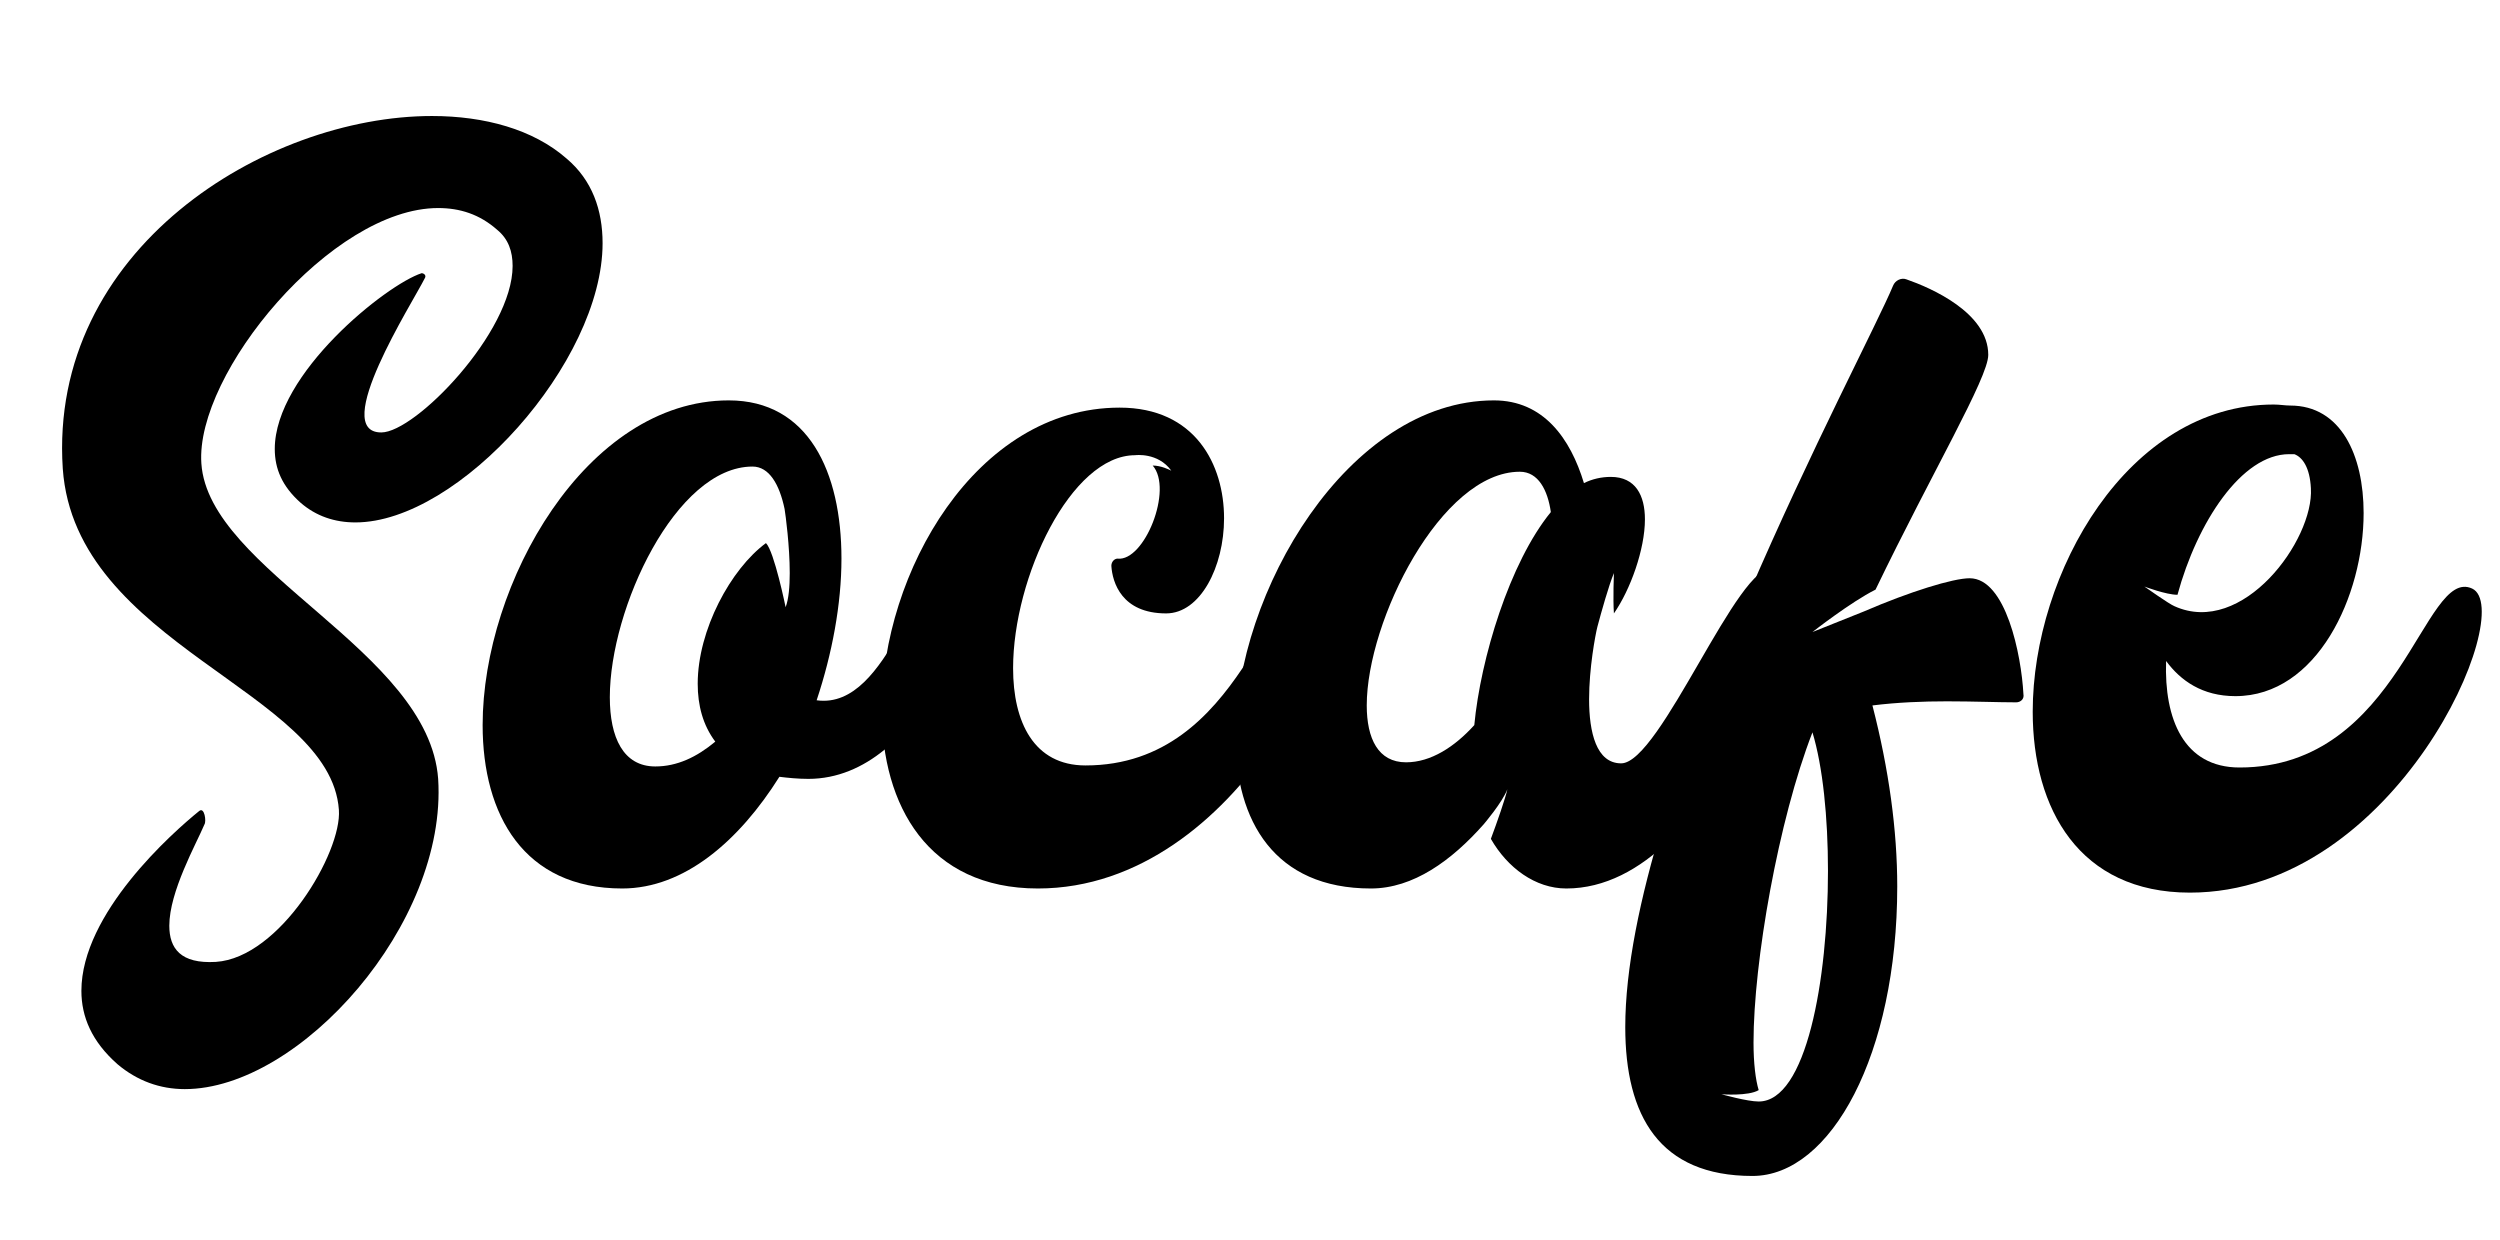
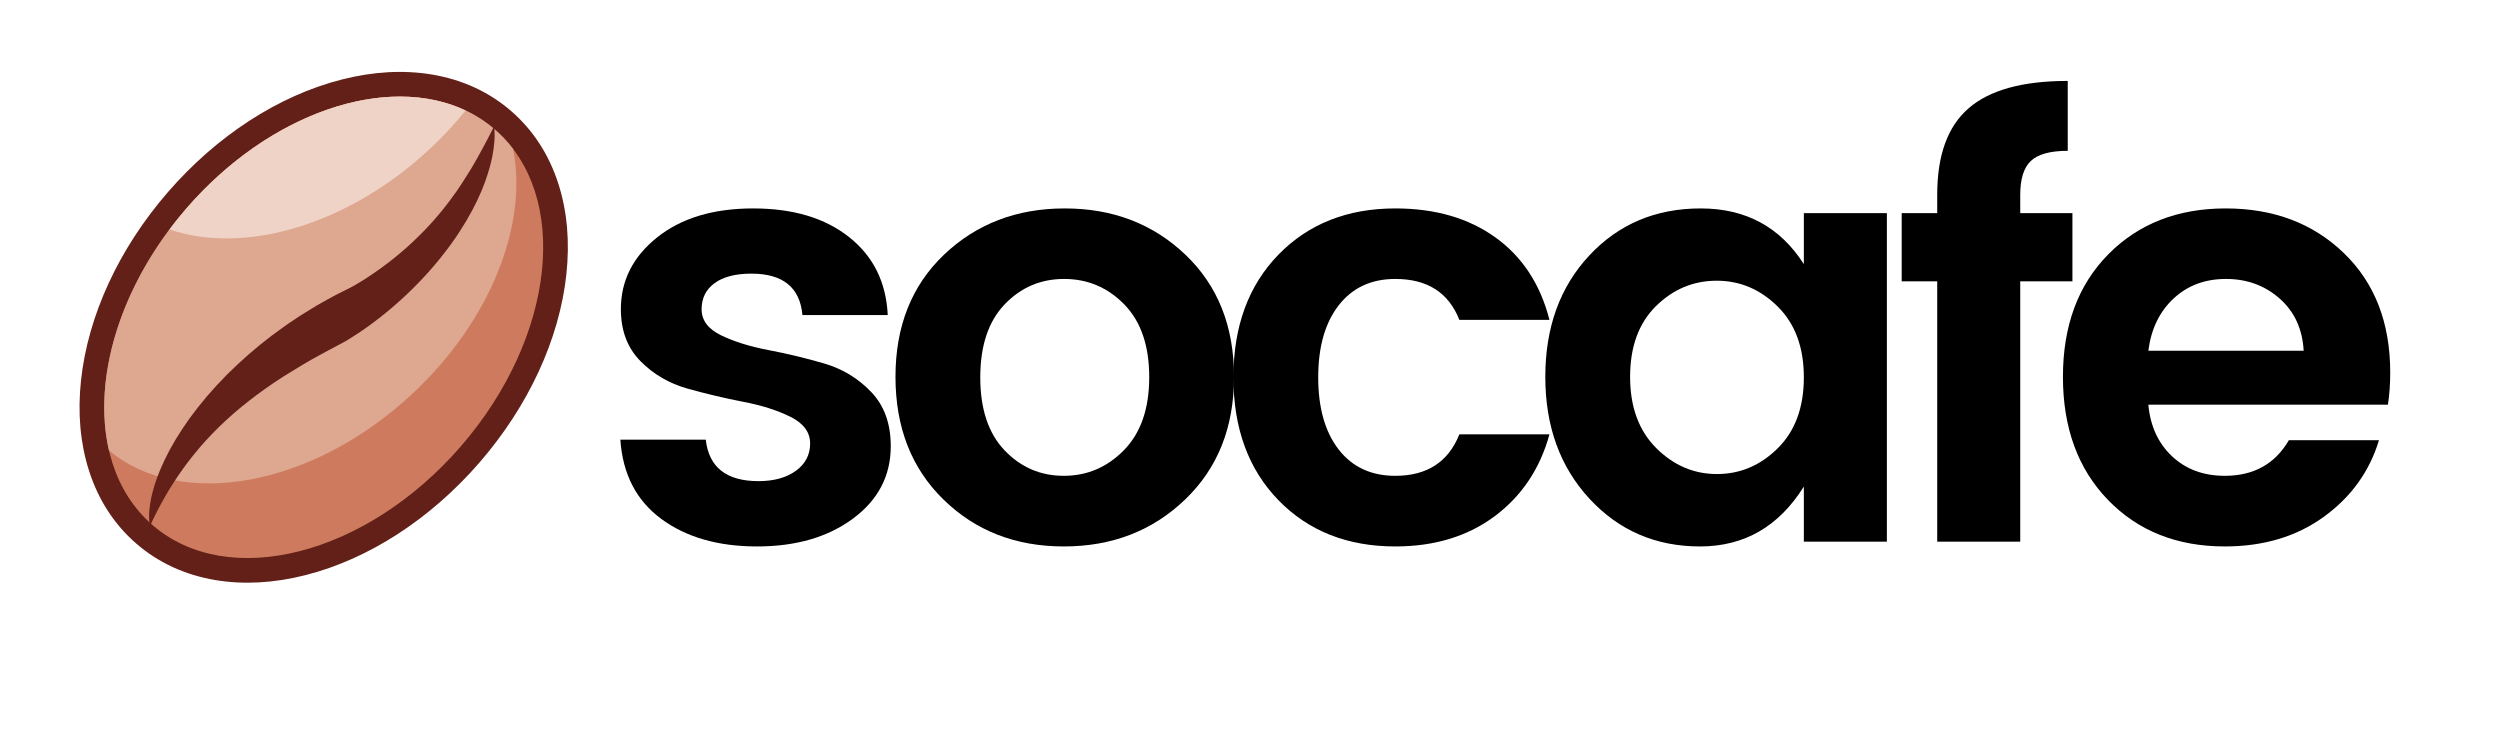
- <svg xmlns="http://www.w3.org/2000/svg" xmlns:xlink="http://www.w3.org/1999/xlink" width="375pt" height="186pt" viewBox="0 0 375 186" version="1.2">
+ <svg xmlns="http://www.w3.org/2000/svg" xmlns:xlink="http://www.w3.org/1999/xlink" width="375pt" height="112.5pt" viewBox="0 0 375 112.5" version="1.2">
  <defs>
    <g>
      <symbol overflow="visible" id="glyph0-0">
-         <path style="stroke:none;" d="M 54.602 -91.52 C 54.91 -91.984 54.445 -92.293 54.137 -92.293 C 48.863 -90.59 32.109 -77.25 32.109 -65.926 C 32.109 -62.977 33.195 -60.34 35.988 -57.859 C 38.312 -55.844 41.105 -54.91 44.207 -54.91 C 59.719 -54.91 81.281 -78.953 81.281 -96.793 C 81.281 -101.758 79.73 -106.254 75.852 -109.512 C 70.887 -113.855 63.598 -115.871 55.688 -115.871 C 30.715 -115.871 -1.863 -95.863 0.309 -62.977 C 2.172 -36.453 40.484 -29.629 41.727 -11.789 C 42.191 -5.43 32.887 10.395 23.266 11.012 C 17.992 11.324 16.289 8.996 16.289 5.586 C 16.289 0.465 20.32 -6.672 21.562 -9.617 C 21.871 -10.082 21.562 -12.254 20.785 -11.633 C 16.754 -8.375 3.102 3.723 3.102 15.355 C 3.102 19.234 4.652 22.957 8.531 26.371 C 11.48 28.852 14.891 30.094 18.613 30.094 C 35.832 30.094 58.016 5.273 56.617 -16.441 C 55.223 -35.676 22.184 -47.621 21.098 -63.754 C 20.164 -77.25 40.641 -102.066 56.617 -102.066 C 59.875 -102.066 62.824 -101.137 65.461 -98.809 C 67.164 -97.414 67.785 -95.551 67.785 -93.379 C 67.785 -83.453 53.203 -68.406 48.086 -68.406 C 40.332 -68.406 52.738 -87.797 54.602 -91.52 Z M 54.602 -91.52 " />
+         <path style="stroke:none;" d="M 21.266 -56.312 L 21.266 -6.047 L 45.906 -6.047 L 45.906 -56.312 Z M 14.766 0 L 14.766 -62.359 L 52.297 -62.359 L 52.297 0 Z M 14.766 0 " />
      </symbol>
      <symbol overflow="visible" id="glyph0-1">
-         <path style="stroke:none;" d="M 66.699 -46.844 C 60.961 -50.258 57.238 -26.68 46.07 -28.23 C 48.395 -35.211 49.793 -42.656 49.793 -49.48 C 49.793 -62.512 44.828 -73.215 32.887 -73.215 C 11.48 -73.215 -4.031 -45.758 -4.031 -24.508 C -4.031 -11.012 2.172 0 16.906 0 C 26.215 0 34.438 -7.137 40.484 -16.754 C 41.727 -16.598 43.277 -16.441 44.828 -16.441 C 62.203 -16.441 71.355 -44.055 66.699 -46.844 Z M 41.418 -42.191 C 41.418 -42.191 39.711 -50.566 38.469 -51.809 C 33.195 -47.93 28.23 -38.777 28.23 -30.715 C 28.23 -27.457 29.008 -24.508 30.867 -22.027 C 28.074 -19.699 25.129 -18.305 21.871 -18.305 C 17.062 -18.305 15.047 -22.648 15.047 -28.695 C 15.047 -42.035 24.973 -63.289 36.453 -63.289 C 38.934 -63.289 40.484 -60.652 41.262 -56.93 C 41.418 -55.996 42.035 -51.344 42.035 -47.312 C 42.035 -45.293 41.883 -43.434 41.418 -42.191 Z M 41.418 -42.191 " />
+         <path style="stroke:none;" d="M 3.906 -34.875 C 3.906 -39.145 5.711 -42.727 9.328 -45.625 C 12.953 -48.531 17.758 -49.984 23.75 -49.984 C 29.738 -49.984 34.539 -48.547 38.156 -45.672 C 41.781 -42.797 43.707 -38.898 43.938 -33.984 L 31.141 -33.984 C 30.773 -38.129 28.223 -40.203 23.484 -40.203 C 21.109 -40.203 19.27 -39.727 17.969 -38.781 C 16.664 -37.832 16.016 -36.523 16.016 -34.859 C 16.016 -33.203 16.988 -31.898 18.938 -30.953 C 20.895 -30.004 23.27 -29.266 26.062 -28.734 C 28.852 -28.203 31.625 -27.535 34.375 -26.734 C 37.133 -25.93 39.492 -24.504 41.453 -22.453 C 43.41 -20.41 44.391 -17.703 44.391 -14.328 C 44.391 -9.879 42.504 -6.258 38.734 -3.469 C 34.973 -0.676 30.172 0.719 24.328 0.719 C 18.484 0.719 13.691 -0.66 9.953 -3.422 C 6.223 -6.18 4.18 -10.141 3.828 -15.297 L 16.641 -15.297 C 17.109 -11.148 19.742 -9.078 24.547 -9.078 C 26.859 -9.078 28.727 -9.594 30.156 -10.625 C 31.582 -11.664 32.297 -13.031 32.297 -14.719 C 32.297 -16.406 31.316 -17.738 29.359 -18.719 C 27.398 -19.695 25.023 -20.453 22.234 -20.984 C 19.453 -21.523 16.68 -22.18 13.922 -22.953 C 11.16 -23.723 8.801 -25.098 6.844 -27.078 C 4.883 -29.066 3.906 -31.664 3.906 -34.875 Z M 3.906 -34.875 " />
      </symbol>
      <symbol overflow="visible" id="glyph0-2">
-         <path style="stroke:none;" d="M 61.27 -44.984 C 53.98 -48.395 50.566 -18.457 26.68 -18.457 C 18.926 -18.457 15.82 -24.973 15.82 -33.039 C 15.82 -46.691 24.508 -64.992 34.125 -64.992 C 34.125 -64.992 37.539 -65.461 39.555 -62.668 C 39.246 -62.824 38.004 -63.441 36.762 -63.441 C 39.863 -59.875 35.523 -49.016 31.488 -49.48 C 31.023 -49.48 30.559 -49.016 30.559 -48.395 C 30.715 -45.914 32.109 -41.262 38.777 -41.262 C 43.898 -41.262 47.465 -48.242 47.465 -55.531 C 47.465 -63.598 43.121 -72.129 31.801 -72.129 C 10.238 -72.129 -3.879 -47.312 -3.879 -26.836 C -3.879 -12.41 3.102 0 19.543 0 C 50.102 0 67.941 -41.883 61.27 -44.984 Z M 61.27 -44.984 " />
+         <path style="stroke:none;" d="M 28.547 -9.875 C 32.047 -9.875 35.055 -11.16 37.578 -13.734 C 40.098 -16.316 41.359 -19.961 41.359 -24.672 C 41.359 -29.391 40.113 -33.023 37.625 -35.578 C 35.133 -38.129 32.125 -39.406 28.594 -39.406 C 25.07 -39.406 22.094 -38.129 19.656 -35.578 C 17.227 -33.023 16.016 -29.379 16.016 -24.641 C 16.016 -19.898 17.227 -16.254 19.656 -13.703 C 22.094 -11.148 25.055 -9.875 28.547 -9.875 Z M 10.5 -6.312 C 5.695 -11 3.297 -17.133 3.297 -24.719 C 3.297 -32.312 5.723 -38.422 10.578 -43.047 C 15.441 -47.672 21.477 -49.984 28.688 -49.984 C 35.895 -49.984 41.926 -47.672 46.781 -43.047 C 51.645 -38.422 54.078 -32.312 54.078 -24.719 C 54.078 -17.133 51.629 -11 46.734 -6.312 C 41.848 -1.625 35.785 0.719 28.547 0.719 C 21.316 0.719 15.301 -1.625 10.5 -6.312 Z M 10.5 -6.312 " />
      </symbol>
      <symbol overflow="visible" id="glyph0-3">
-         <path style="stroke:none;" d="M 74.609 -47.93 C 69.492 -49.328 57.703 -18.77 51.809 -18.77 C 48.086 -18.77 47 -23.422 47 -28.387 C 47 -33.039 47.93 -38.004 48.242 -39.246 C 48.863 -41.57 49.949 -45.449 50.723 -47.312 C 50.723 -47.312 50.566 -43.434 50.723 -41.262 C 53.203 -44.828 55.375 -50.879 55.375 -55.375 C 55.375 -58.945 53.98 -61.738 50.258 -61.738 C 48.863 -61.738 47.465 -61.426 46.227 -60.805 C 44.207 -67.477 40.176 -73.215 32.73 -73.215 C 10.859 -73.215 -6.051 -44.363 -6.051 -22.801 C -6.051 -10.082 -0.156 0 14.27 0 C 20.629 0 26.371 -4.188 31.18 -9.617 C 31.18 -9.617 33.969 -12.875 34.746 -14.891 C 34.438 -13.496 33.195 -9.926 32.266 -7.445 C 34.746 -3.102 38.934 0 43.586 0 C 66.699 0 80.973 -46.227 74.609 -47.93 Z M 29.781 -24.508 C 26.836 -21.25 23.266 -18.926 19.543 -18.926 C 15.355 -18.926 13.648 -22.492 13.648 -27.457 C 13.648 -40.176 24.82 -62.512 36.609 -62.512 C 39.398 -62.512 40.797 -59.719 41.262 -56.461 C 35.055 -48.863 30.715 -34.438 29.781 -24.508 Z M 35.055 -15.512 L 34.902 -15.355 C 34.902 -15.355 35.055 -15.355 35.055 -15.512 Z M 34.902 -15.203 C 34.902 -15.047 34.746 -14.891 34.746 -14.891 C 34.902 -14.891 34.902 -15.047 34.902 -15.203 Z M 34.902 -15.203 " />
+         <path style="stroke:none;" d="M 9.953 -6.219 C 5.453 -10.852 3.203 -16.992 3.203 -24.641 C 3.203 -32.285 5.453 -38.422 9.953 -43.047 C 14.461 -47.672 20.305 -49.984 27.484 -49.984 C 33.473 -49.984 38.484 -48.531 42.516 -45.625 C 46.547 -42.727 49.242 -38.609 50.609 -33.266 L 37.094 -33.266 C 35.488 -37.359 32.285 -39.406 27.484 -39.406 C 23.867 -39.406 21.035 -38.082 18.984 -35.438 C 16.941 -32.801 15.922 -29.203 15.922 -24.641 C 15.922 -20.078 16.941 -16.473 18.984 -13.828 C 21.035 -11.191 23.867 -9.875 27.484 -9.875 C 32.234 -9.875 35.438 -11.945 37.094 -16.094 L 50.609 -16.094 C 49.191 -10.938 46.453 -6.844 42.391 -3.812 C 38.328 -0.789 33.359 0.719 27.484 0.719 C 20.305 0.719 14.461 -1.594 9.953 -6.219 Z M 9.953 -6.219 " />
      </symbol>
      <symbol overflow="visible" id="glyph0-4">
-         <path style="stroke:none;" d="M 42.348 -29.16 C 42.035 -35.055 39.711 -46.535 34.281 -46.535 C 31.801 -46.535 25.285 -44.52 18.457 -41.57 L 10.703 -38.469 C 10.703 -38.469 16.441 -42.969 20.164 -44.828 C 28.695 -62.512 37.074 -76.629 37.074 -80.039 C 37.074 -86.398 28.387 -90.121 24.82 -91.363 C 24.043 -91.676 23.113 -91.207 22.801 -90.434 C 18.305 -79.574 -17.375 -14.27 -17.375 20.785 C -17.375 34.125 -12.254 43.121 1.707 43.121 C 13.496 43.121 23.422 24.82 23.422 -0.309 C 23.422 -8.688 22.184 -17.84 19.699 -27.457 C 23.422 -27.922 27.301 -28.074 30.867 -28.074 C 34.902 -28.074 38.469 -27.922 41.262 -27.922 C 41.883 -27.922 42.504 -28.387 42.348 -29.16 Z M 2.637 31.953 C 0.93 31.953 -2.945 30.867 -2.945 30.867 C -2.945 30.867 1.086 31.18 2.637 30.246 C 2.172 28.695 1.863 26.215 1.863 23.113 C 1.863 11.012 5.586 -10.238 10.703 -23.422 C 12.254 -18.305 13.031 -10.703 13.031 -2.637 C 13.031 13.805 9.773 31.953 2.637 31.953 Z M 2.637 31.953 " />
+         <path style="stroke:none;" d="M 38.062 -14 C 40.676 -16.582 41.984 -20.129 41.984 -24.641 C 41.984 -29.148 40.676 -32.691 38.062 -35.266 C 35.457 -37.848 32.406 -39.141 28.906 -39.141 C 25.406 -39.141 22.363 -37.863 19.781 -35.312 C 17.207 -32.758 15.922 -29.227 15.922 -24.719 C 15.922 -20.219 17.223 -16.66 19.828 -14.047 C 22.441 -11.441 25.484 -10.141 28.953 -10.141 C 32.422 -10.141 35.457 -11.426 38.062 -14 Z M 9.828 -6.438 C 5.41 -11.219 3.203 -17.312 3.203 -24.719 C 3.203 -32.133 5.395 -38.195 9.781 -42.906 C 14.176 -47.625 19.754 -49.984 26.516 -49.984 C 33.273 -49.984 38.43 -47.195 41.984 -41.625 L 41.984 -49.281 L 54.438 -49.281 L 54.438 0 L 41.984 0 L 41.984 -8.266 C 38.242 -2.273 33.051 0.719 26.406 0.719 C 19.77 0.719 14.242 -1.664 9.828 -6.438 Z M 9.828 -6.438 " />
      </symbol>
      <symbol overflow="visible" id="glyph0-5">
-         <path style="stroke:none;" d="M 62.824 -44.984 C 55.531 -48.395 52.121 -18.148 27.922 -18.148 C 19.543 -18.148 16.598 -25.438 16.906 -34.125 C 19.078 -31.18 22.336 -28.852 27.301 -28.852 C 39.555 -28.852 46.535 -43.898 46.535 -56.309 C 46.535 -64.992 43.121 -72.441 35.523 -72.441 C 34.746 -72.441 33.969 -72.594 33.039 -72.594 C 11.168 -72.594 -3.102 -47.312 -3.102 -26.523 C -3.102 -11.945 3.879 0.621 20.477 0.621 C 51.5 0.621 69.648 -41.727 62.824 -44.984 Z M 35.367 -65.148 L 36.141 -65.148 C 37.383 -64.684 38.469 -63.133 38.625 -60.031 C 39.09 -52.273 28.387 -37.695 18.148 -42.348 C 17.375 -42.656 13.648 -45.293 13.648 -45.293 C 13.648 -45.293 16.906 -44.055 18.613 -44.055 C 21.562 -54.91 28.23 -65.148 35.367 -65.148 Z M 35.367 -65.148 " />
+         <path style="stroke:none;" d="M 27.75 -49.281 L 27.75 -39.047 L 19.922 -39.047 L 19.922 0 L 7.469 0 L 7.469 -39.047 L 2.141 -39.047 L 2.141 -49.281 L 7.469 -49.281 L 7.469 -52.031 C 7.469 -57.969 9.039 -62.297 12.188 -65.016 C 15.332 -67.742 20.285 -69.109 27.047 -69.109 L 27.047 -58.625 C 24.43 -58.625 22.586 -58.117 21.516 -57.109 C 20.453 -56.098 19.922 -54.406 19.922 -52.031 L 19.922 -49.281 Z M 27.75 -49.281 " />
+       </symbol>
+       <symbol overflow="visible" id="glyph0-6">
+         <path style="stroke:none;" d="M 27.484 0.719 C 20.305 0.719 14.461 -1.609 9.953 -6.266 C 5.453 -10.922 3.203 -17.07 3.203 -24.719 C 3.203 -32.375 5.469 -38.5 10 -43.094 C 14.539 -47.688 20.41 -49.984 27.609 -49.984 C 34.816 -49.984 40.734 -47.742 45.359 -43.266 C 49.984 -38.797 52.297 -32.828 52.297 -25.359 C 52.297 -23.629 52.18 -22.023 51.953 -20.547 L 16.016 -20.547 C 16.305 -17.348 17.488 -14.77 19.562 -12.812 C 21.645 -10.852 24.285 -9.875 27.484 -9.875 C 31.816 -9.875 35.02 -11.656 37.094 -15.219 L 50.609 -15.219 C 49.191 -10.531 46.438 -6.703 42.344 -3.734 C 38.25 -0.766 33.297 0.719 27.484 0.719 Z M 39.312 -28.641 C 39.133 -31.898 37.93 -34.508 35.703 -36.469 C 33.484 -38.426 30.801 -39.406 27.656 -39.406 C 24.52 -39.406 21.898 -38.426 19.797 -36.469 C 17.691 -34.508 16.43 -31.898 16.016 -28.641 Z M 39.312 -28.641 " />
      </symbol>
    </g>
+     <clipPath id="clip1">
+       <path d="M 13 12 L 84 12 L 84 86 L 13 86 Z M 13 12 " />
+     </clipPath>
+     <clipPath id="clip2">
+       <path d="M 53.25 -3.645 L 100.09 36.941 L 43.859 101.836 L -2.98 61.254 Z M 53.25 -3.645 " />
+     </clipPath>
+     <clipPath id="clip3">
+       <path d="M 53.25 -3.645 L 100.09 36.941 L 43.859 101.836 L -2.98 61.254 Z M 53.25 -3.645 " />
+     </clipPath>
+     <clipPath id="clip4">
+       <path d="M 11 10 L 86 10 L 86 88 L 11 88 Z M 11 10 " />
+     </clipPath>
+     <clipPath id="clip5">
+       <path d="M 53.25 -3.645 L 100.09 36.941 L 43.859 101.836 L -2.98 61.254 Z M 53.25 -3.645 " />
+     </clipPath>
+     <clipPath id="clip6">
+       <path d="M 53.25 -3.645 L 100.09 36.941 L 43.859 101.836 L -2.98 61.254 Z M 53.25 -3.645 " />
+     </clipPath>
+     <clipPath id="clip7">
+       <path d="M 15 14 L 78 14 L 78 73 L 15 73 Z M 15 14 " />
+     </clipPath>
+     <clipPath id="clip8">
+       <path d="M 53.25 -3.645 L 100.09 36.941 L 43.859 101.836 L -2.98 61.254 Z M 53.25 -3.645 " />
+     </clipPath>
+     <clipPath id="clip9">
+       <path d="M 53.25 -3.645 L 100.09 36.941 L 43.859 101.836 L -2.98 61.254 Z M 53.25 -3.645 " />
+     </clipPath>
+     <clipPath id="clip10">
+       <path d="M 25 14 L 70 14 L 70 36 L 25 36 Z M 25 14 " />
+     </clipPath>
+     <clipPath id="clip11">
+       <path d="M 53.25 -3.645 L 100.09 36.941 L 43.859 101.836 L -2.98 61.254 Z M 53.25 -3.645 " />
+     </clipPath>
+     <clipPath id="clip12">
+       <path d="M 53.25 -3.645 L 100.09 36.941 L 43.859 101.836 L -2.98 61.254 Z M 53.25 -3.645 " />
+     </clipPath>
+     <clipPath id="clip13">
+       <path d="M 22 18 L 75 18 L 75 79 L 22 79 Z M 22 18 " />
+     </clipPath>
+     <clipPath id="clip14">
+       <path d="M 53.25 -3.645 L 100.09 36.941 L 43.859 101.836 L -2.98 61.254 Z M 53.25 -3.645 " />
+     </clipPath>
+     <clipPath id="clip15">
+       <path d="M 53.25 -3.645 L 100.09 36.941 L 43.859 101.836 L -2.98 61.254 Z M 53.25 -3.645 " />
+     </clipPath>
  </defs>
  <g id="surface1">
-     <g style="fill:rgb(0%,0%,0%);fill-opacity:1;">
-       <use xlink:href="#glyph0-0" x="9.107" y="133.273" />
+     <g clip-path="url(#clip1)" clip-rule="nonzero">
+       <g clip-path="url(#clip2)" clip-rule="nonzero">
+         <g clip-path="url(#clip3)" clip-rule="nonzero">
+           <path style=" stroke:none;fill-rule:nonzero;fill:rgb(80.779%,47.839%,36.859%);fill-opacity:1;" d="M 21.652 80.145 C 15.684 74.969 12.961 66.84 13.992 57.25 C 14.996 47.91 19.465 38.246 26.57 30.047 C 33.676 21.844 42.602 16.051 51.703 13.727 C 61.051 11.34 69.484 12.875 75.457 18.047 C 81.43 23.223 84.148 31.355 83.117 40.945 C 82.113 50.285 77.648 59.945 70.543 68.145 C 63.434 76.348 54.508 82.145 45.406 84.469 C 36.062 86.855 27.625 85.316 21.652 80.145 Z M 21.652 80.145 " />
+         </g>
+       </g>
+     </g>
+     <g clip-path="url(#clip4)" clip-rule="nonzero">
+       <g clip-path="url(#clip5)" clip-rule="nonzero">
+         <g clip-path="url(#clip6)" clip-rule="nonzero">
+           <path style=" stroke:none;fill-rule:nonzero;fill:rgb(38.429%,12.549%,9.799%);fill-opacity:1;" d="M 74.246 19.445 C 85.617 29.297 83.332 50.559 69.141 66.934 C 54.953 83.309 34.234 88.602 22.863 78.75 C 11.496 68.898 13.781 47.633 27.969 31.258 C 42.156 14.883 62.879 9.594 74.246 19.445 M 76.668 16.652 C 73.363 13.793 69.379 11.953 64.82 11.184 C 60.562 10.469 55.996 10.719 51.242 11.934 C 41.781 14.348 32.52 20.352 25.172 28.836 C 17.82 37.316 13.199 47.336 12.152 57.047 C 11.629 61.922 12.031 66.48 13.348 70.594 C 14.754 74.996 17.145 78.68 20.445 81.539 C 23.746 84.398 27.73 86.238 32.289 87.008 C 36.547 87.723 41.117 87.473 45.867 86.258 C 55.332 83.844 64.59 77.84 71.941 69.359 C 79.289 60.875 83.914 50.855 84.957 41.145 C 85.48 36.27 85.082 31.711 83.766 27.598 C 82.355 23.195 79.969 19.512 76.668 16.652 Z M 76.668 16.652 " />
+         </g>
+       </g>
+     </g>
+     <g clip-path="url(#clip7)" clip-rule="nonzero">
+       <g clip-path="url(#clip8)" clip-rule="nonzero">
+         <g clip-path="url(#clip9)" clip-rule="nonzero">
+           <path style=" stroke:none;fill-rule:nonzero;fill:rgb(87.059%,65.489%,56.47%);fill-opacity:1;" d="M 61.879 59.043 C 73.711 47.992 79.219 33.523 76.957 22.332 C 76.16 21.289 75.262 20.32 74.246 19.445 C 62.879 9.594 42.156 14.883 27.969 31.258 C 17.93 42.844 13.852 56.871 16.348 67.578 C 27.137 76.555 46.891 73.043 61.879 59.043 Z M 61.879 59.043 " />
+         </g>
+       </g>
+     </g>
+     <g clip-path="url(#clip10)" clip-rule="nonzero">
+       <g clip-path="url(#clip11)" clip-rule="nonzero">
+         <g clip-path="url(#clip12)" clip-rule="nonzero">
+           <path style=" stroke:none;fill-rule:nonzero;fill:rgb(93.729%,82.75%,77.649%);fill-opacity:1;" d="M 69.844 16.578 C 58.066 11.004 40.48 16.82 27.969 31.258 C 27.074 32.293 26.23 33.348 25.43 34.414 C 36.566 38.25 52.16 33.836 64.516 22.297 C 66.469 20.477 68.242 18.559 69.844 16.578 Z M 69.844 16.578 " />
+         </g>
+       </g>
+     </g>
+     <g clip-path="url(#clip13)" clip-rule="nonzero">
+       <g clip-path="url(#clip14)" clip-rule="nonzero">
+         <g clip-path="url(#clip15)" clip-rule="nonzero">
+           <path style=" stroke:none;fill-rule:nonzero;fill:rgb(38.429%,12.549%,9.799%);fill-opacity:1;" d="M 22.516 78.879 C 22.516 78.879 22.449 78.688 22.406 78.266 C 22.359 77.844 22.336 77.191 22.434 76.273 C 22.523 75.355 22.75 74.168 23.207 72.695 C 23.668 71.23 24.391 69.473 25.453 67.488 C 26.52 65.512 27.941 63.32 29.68 61.113 C 31.41 58.906 33.445 56.707 35.613 54.68 C 37.781 52.66 40.086 50.77 42.387 49.156 C 42.965 48.715 43.531 48.367 44.113 47.969 C 44.688 47.578 45.266 47.191 45.836 46.855 C 46.406 46.504 46.98 46.145 47.551 45.805 L 49.246 44.852 C 49.812 44.531 50.371 44.242 50.922 43.965 L 52.578 43.133 C 52.527 43.16 52.746 43.047 52.934 42.941 L 53.523 42.605 C 53.93 42.371 54.348 42.109 54.766 41.844 C 56.441 40.766 58.113 39.562 59.668 38.266 C 61.238 36.98 62.688 35.594 64.035 34.18 C 65.379 32.762 66.586 31.285 67.664 29.832 C 68.754 28.375 69.66 26.945 70.469 25.633 C 70.867 24.98 71.238 24.352 71.559 23.766 C 71.895 23.18 72.203 22.629 72.461 22.133 C 72.73 21.629 72.969 21.18 73.176 20.785 C 73.375 20.391 73.547 20.051 73.684 19.777 C 73.977 19.215 74.137 18.914 74.137 18.914 C 74.137 18.914 74.16 19.137 74.176 19.57 C 74.203 20.004 74.215 20.656 74.121 21.559 C 74.102 22 74.008 22.523 73.91 23.098 C 73.836 23.664 73.652 24.32 73.477 25.023 C 73.082 26.445 72.512 28.141 71.57 30.098 C 70.633 32.047 69.363 34.25 67.723 36.523 C 66.086 38.793 64.105 41.133 61.922 43.277 C 59.742 45.441 57.383 47.418 54.961 49.141 C 54.352 49.574 53.742 49.984 53.113 50.383 C 52.805 50.59 52.484 50.785 52.16 50.98 C 51.828 51.176 51.531 51.355 50.969 51.648 C 50.02 52.172 49.074 52.621 48.133 53.164 C 46.246 54.172 44.395 55.297 42.59 56.43 C 40.785 57.57 39.062 58.801 37.43 60.062 C 34.168 62.59 31.328 65.383 29.066 68.199 C 26.793 71.008 25.141 73.746 24.082 75.707 C 23.023 77.68 22.516 78.879 22.516 78.879 Z M 22.516 78.879 " />
+         </g>
+       </g>
    </g>
    <g style="fill:rgb(0%,0%,0%);fill-opacity:1;">
-       <use xlink:href="#glyph0-1" x="76.426" y="133.273" />
+       <use xlink:href="#glyph0-1" x="89.224" y="81.248" />
    </g>
    <g style="fill:rgb(0%,0%,0%);fill-opacity:1;">
-       <use xlink:href="#glyph0-2" x="136.144" y="133.273" />
+       <use xlink:href="#glyph0-2" x="131.025" y="81.248" />
    </g>
    <g style="fill:rgb(0%,0%,0%);fill-opacity:1;">
-       <use xlink:href="#glyph0-3" x="191.364" y="133.273" />
+       <use xlink:href="#glyph0-3" x="181.81" y="81.248" />
    </g>
    <g style="fill:rgb(0%,0%,0%);fill-opacity:1;">
-       <use xlink:href="#glyph0-4" x="261.165" y="133.273" />
+       <use xlink:href="#glyph0-4" x="228.593" y="81.248" />
    </g>
    <g style="fill:rgb(0%,0%,0%);fill-opacity:1;">
-       <use xlink:href="#glyph0-5" x="308.009" y="133.273" />
+       <use xlink:href="#glyph0-5" x="283.113" y="81.248" />
+     </g>
+     <g style="fill:rgb(0%,0%,0%);fill-opacity:1;">
+       <use xlink:href="#glyph0-6" x="306.237" y="81.248" />
    </g>
  </g>
</svg>
